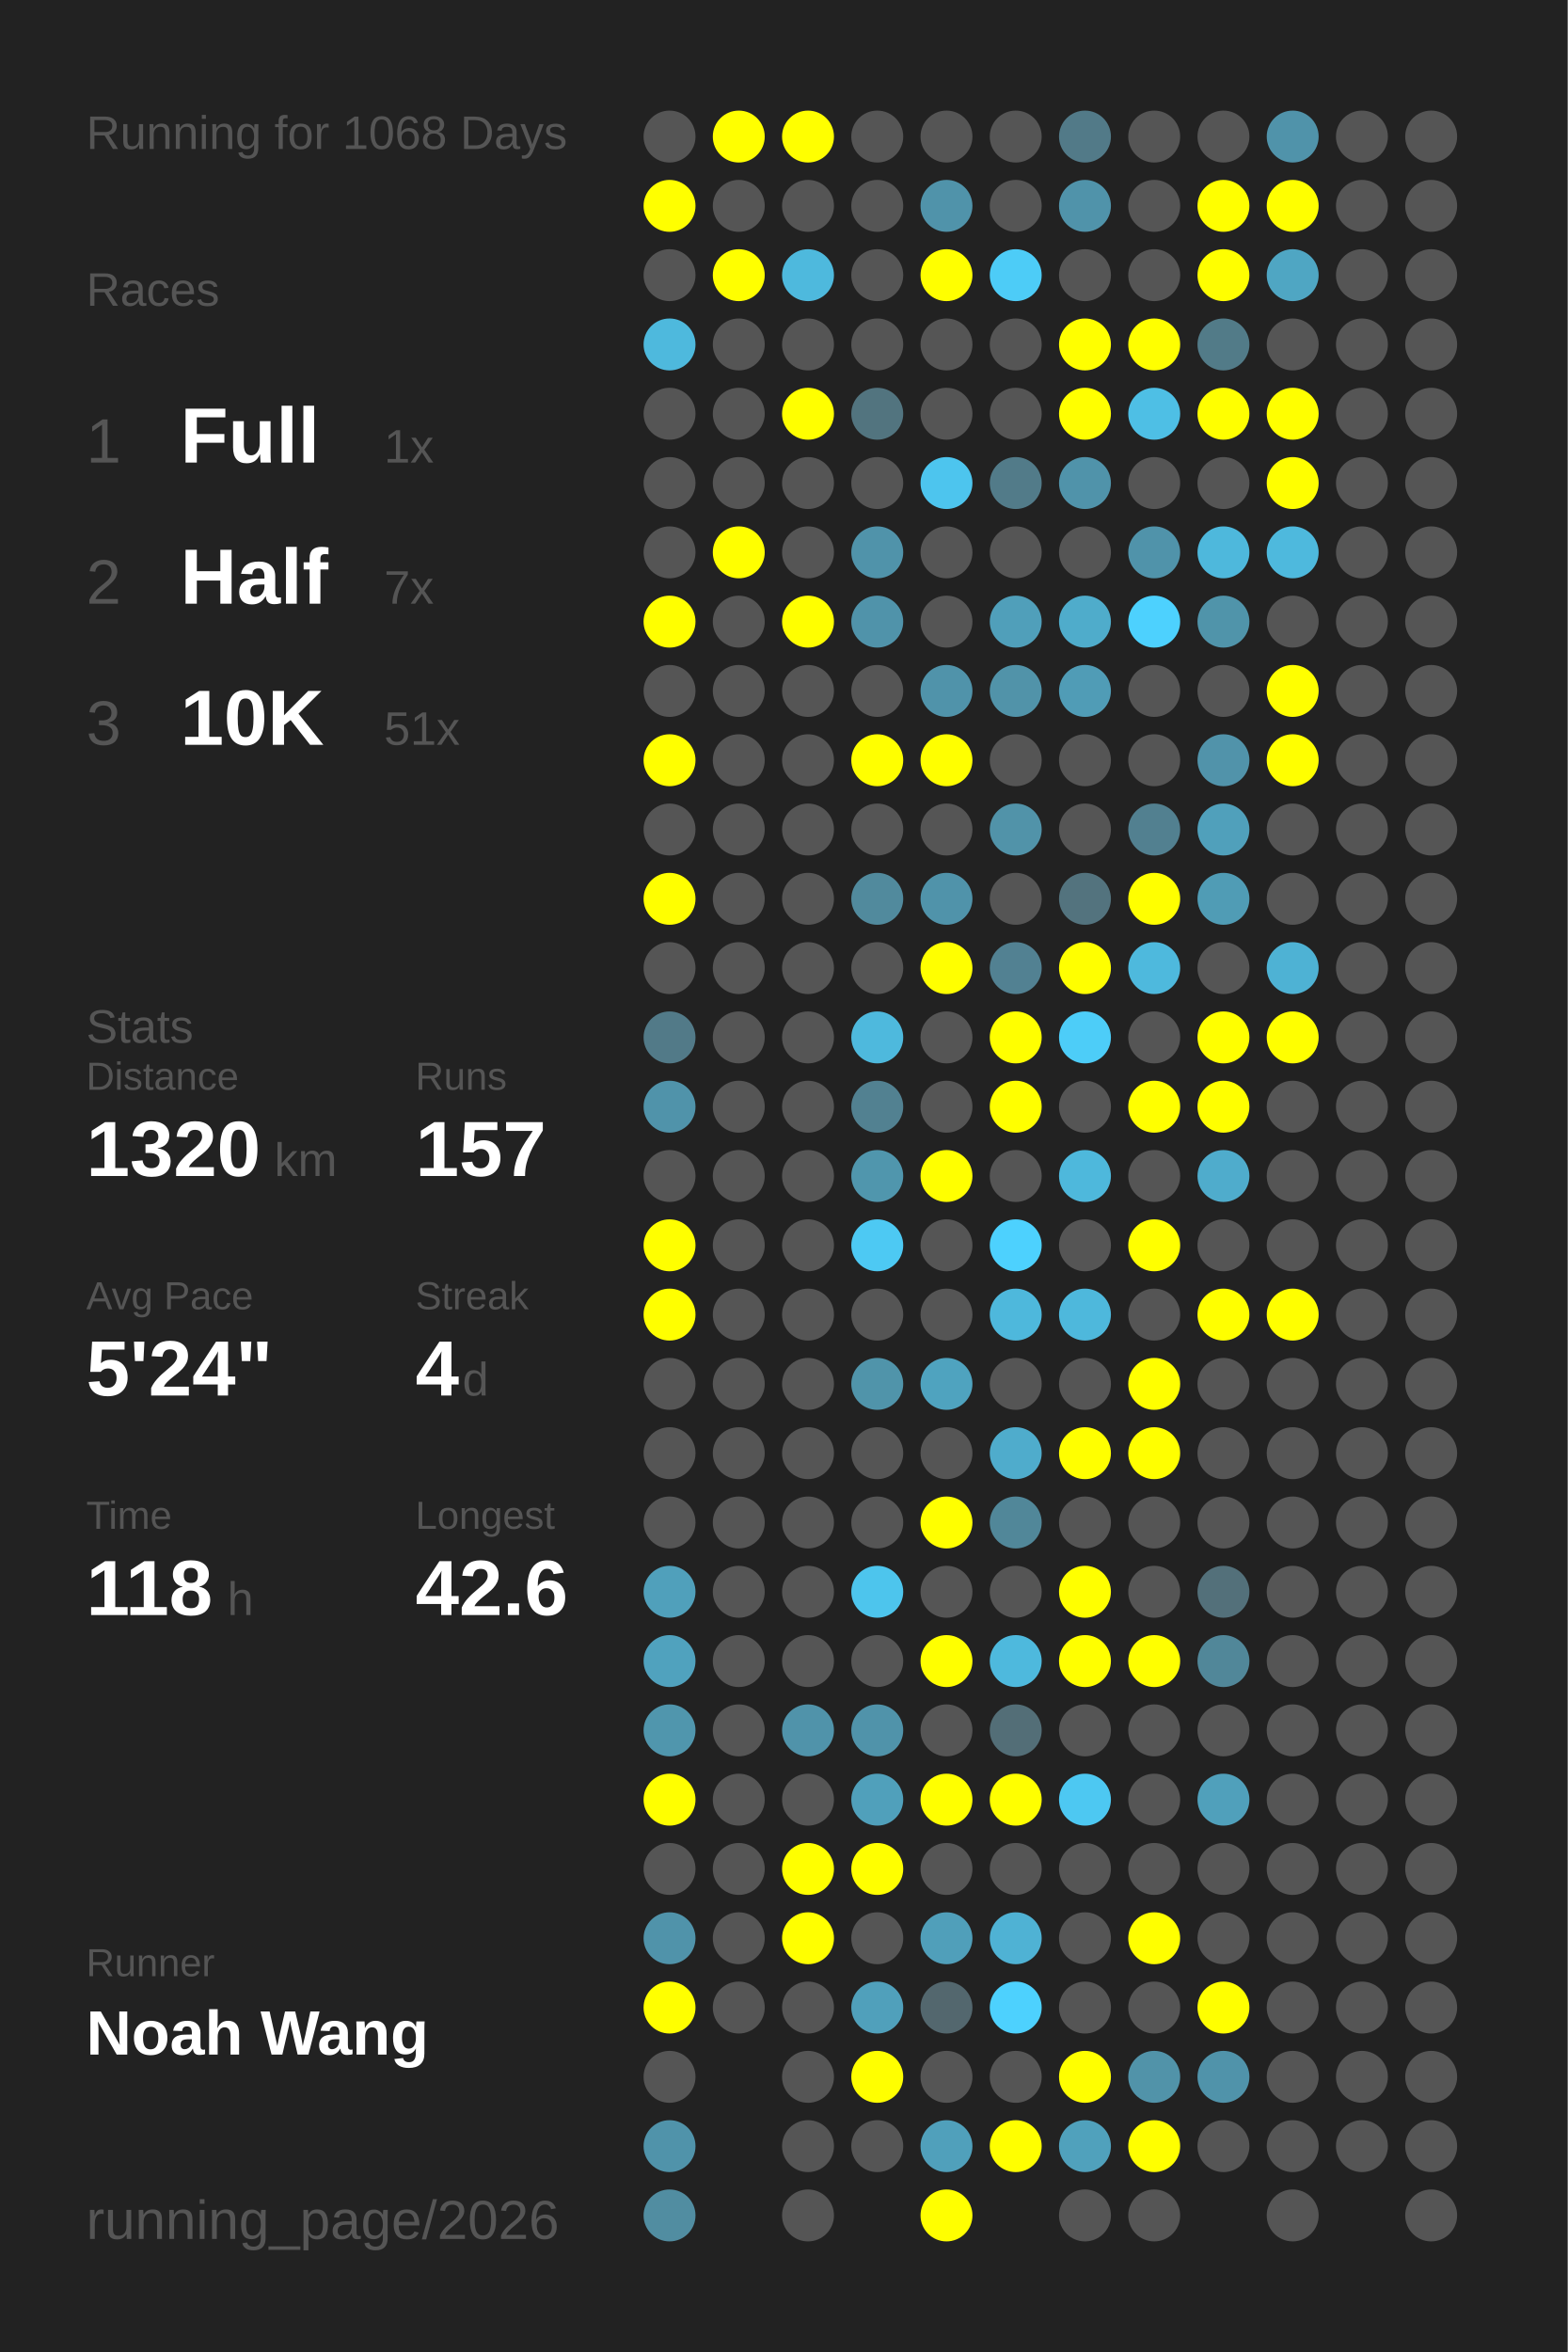
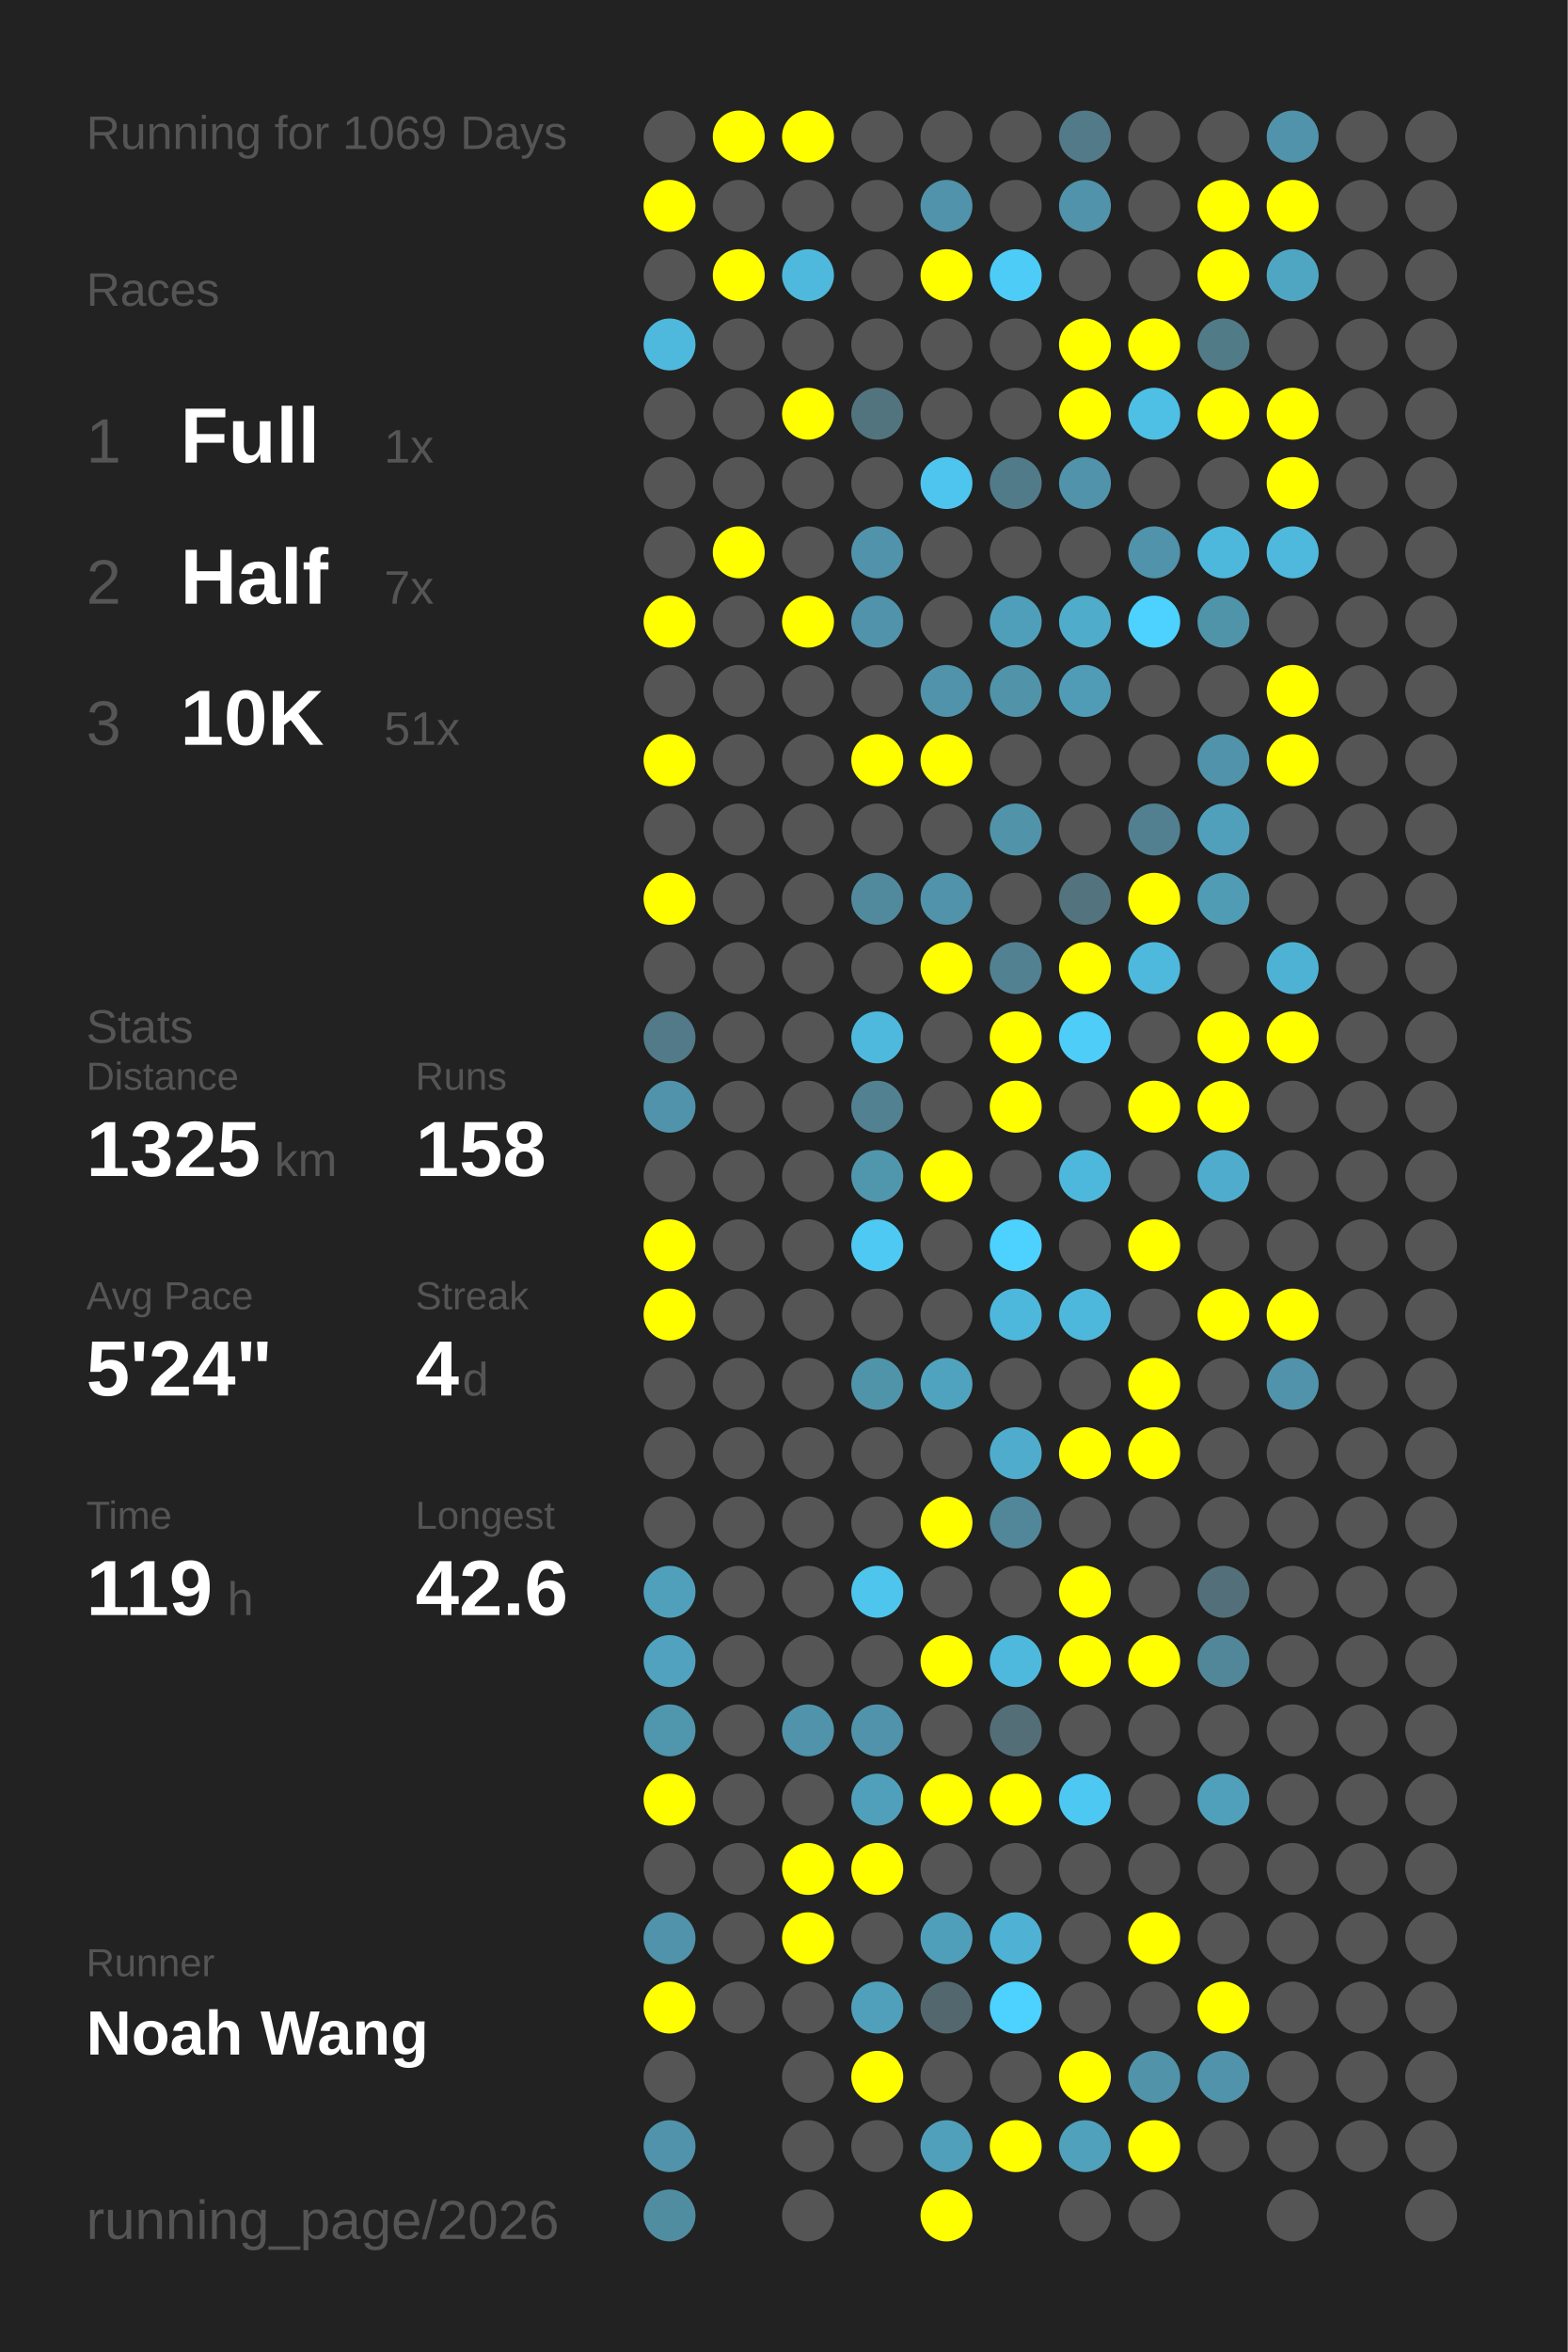
<svg xmlns="http://www.w3.org/2000/svg" baseProfile="full" height="300mm" version="1.1" viewBox="0,0,200,300" width="200mm">
  <defs />
  <rect fill="#222222" height="300" width="200" x="0" y="0" />
-   <text fill="#555555" style="font-size:6px; font-family:Arial;" x="11" y="19">Running for 1068 Days</text>
+   <text fill="#555555" style="font-size:6px; font-family:Arial;" x="11" y="19">Running for 1069 Days</text>
  <text fill="#555555" style="font-size:6px; font-family:Arial;" x="11" y="39">Races</text>
  <text fill="#555555" style="font-size:8px; font-family:Arial;" x="11" y="59">1</text>
  <text fill="#FFFFFF" style="font-size:10px; font-family:Arial; font-weight:bold;" x="23" y="59">Full</text>
  <text fill="#555555" style="font-size:6px; font-family:Arial;" x="49" y="59">1x</text>
  <text fill="#555555" style="font-size:8px; font-family:Arial;" x="11" y="77">2</text>
  <text fill="#FFFFFF" style="font-size:10px; font-family:Arial; font-weight:bold;" x="23" y="77">Half</text>
  <text fill="#555555" style="font-size:6px; font-family:Arial;" x="49" y="77">7x</text>
  <text fill="#555555" style="font-size:8px; font-family:Arial;" x="11" y="95">3</text>
  <text fill="#FFFFFF" style="font-size:10px; font-family:Arial; font-weight:bold;" x="23" y="95">10K</text>
  <text fill="#555555" style="font-size:6px; font-family:Arial;" x="49" y="95">51x</text>
  <text fill="#555555" style="font-size:6px; font-family:Arial;" x="11" y="133">Stats</text>
  <text fill="#555555" style="font-size:5px; font-family:Arial;" x="11" y="139">Distance</text>
-   <text fill="#FFFFFF" style="font-size:10px; font-family:Arial; font-weight:bold;" x="11" y="150">1320</text>
+   <text fill="#FFFFFF" style="font-size:10px; font-family:Arial; font-weight:bold;" x="11" y="150">1325</text>
  <text fill="#555555" style="font-size:6px; font-family:Arial;" x="35" y="150">km</text>
  <text fill="#555555" style="font-size:5px; font-family:Arial;" x="53" y="139">Runs</text>
-   <text fill="#FFFFFF" style="font-size:10px; font-family:Arial; font-weight:bold;" x="53" y="150">157</text>
+   <text fill="#FFFFFF" style="font-size:10px; font-family:Arial; font-weight:bold;" x="53" y="150">158</text>
  <text fill="#555555" style="font-size:5px; font-family:Arial;" x="11" y="167">Avg Pace</text>
  <text fill="#FFFFFF" style="font-size:10px; font-family:Arial; font-weight:bold;" x="11" y="178">5'24"</text>
  <text fill="#555555" style="font-size:5px; font-family:Arial;" x="53" y="167">Streak</text>
  <text fill="#FFFFFF" style="font-size:10px; font-family:Arial; font-weight:bold;" x="53" y="178">4</text>
  <text fill="#555555" style="font-size:6px; font-family:Arial;" x="59" y="178">d</text>
  <text fill="#555555" style="font-size:5px; font-family:Arial;" x="11" y="195">Time</text>
-   <text fill="#FFFFFF" style="font-size:10px; font-family:Arial; font-weight:bold;" x="11" y="206">118</text>
+   <text fill="#FFFFFF" style="font-size:10px; font-family:Arial; font-weight:bold;" x="11" y="206">119</text>
  <text fill="#555555" style="font-size:6px; font-family:Arial;" x="29" y="206">h</text>
  <text fill="#555555" style="font-size:5px; font-family:Arial;" x="53" y="195">Longest</text>
  <text fill="#FFFFFF" style="font-size:10px; font-family:Arial; font-weight:bold;" x="53" y="206">42.6</text>
  <text fill="#555555" style="font-size:5px; font-family:Arial;" x="11" y="252.065">Runner</text>
  <text fill="#FFFFFF" style="font-size:8px; font-family:Arial; font-weight:bold;" x="11" y="262.065">Noah Wang</text>
  <text fill="#555555" style="font-size:7px; font-family:Arial;" x="11" y="285.581">running_page/2026</text>
  <circle cx="85.417" cy="17.419" fill="#555555" r="3.312" />
  <circle cx="85.417" cy="26.258" fill="#FFFF00" r="3.312" />
  <circle cx="85.417" cy="35.097" fill="#555555" r="3.312" />
  <circle cx="85.417" cy="43.935" fill="#4eb9dd" r="3.312" />
  <circle cx="85.417" cy="52.774" fill="#555555" r="3.312" />
  <circle cx="85.417" cy="61.613" fill="#555555" r="3.312" />
  <circle cx="85.417" cy="70.452" fill="#555555" r="3.312" />
  <circle cx="85.417" cy="79.29" fill="#FFFF00" r="3.312" />
  <circle cx="85.417" cy="88.129" fill="#555555" r="3.312" />
  <circle cx="85.417" cy="96.968" fill="#FFFF00" r="3.312" />
  <circle cx="85.417" cy="105.806" fill="#555555" r="3.312" />
  <circle cx="85.417" cy="114.645" fill="#FFFF00" r="3.312" />
  <circle cx="85.417" cy="123.484" fill="#555555" r="3.312" />
  <circle cx="85.417" cy="132.323" fill="#527a88" r="3.312" />
  <circle cx="85.417" cy="141.161" fill="#5093aa" r="3.312" />
  <circle cx="85.417" cy="150" fill="#555555" r="3.312" />
  <circle cx="85.417" cy="158.839" fill="#FFFF00" r="3.312" />
  <circle cx="85.417" cy="167.677" fill="#FFFF00" r="3.312" />
  <circle cx="85.417" cy="176.516" fill="#555555" r="3.312" />
  <circle cx="85.417" cy="185.355" fill="#555555" r="3.312" />
  <circle cx="85.417" cy="194.194" fill="#555555" r="3.312" />
  <circle cx="85.417" cy="203.032" fill="#50a0bb" r="3.312" />
  <circle cx="85.417" cy="211.871" fill="#50a2be" r="3.312" />
  <circle cx="85.417" cy="220.71" fill="#5096ad" r="3.312" />
  <circle cx="85.417" cy="229.548" fill="#FFFF00" r="3.312" />
  <circle cx="85.417" cy="238.387" fill="#555555" r="3.312" />
  <circle cx="85.417" cy="247.226" fill="#5093aa" r="3.312" />
  <circle cx="85.417" cy="256.065" fill="#FFFF00" r="3.312" />
  <circle cx="85.417" cy="264.903" fill="#555555" r="3.312" />
  <circle cx="85.417" cy="273.742" fill="#5093aa" r="3.312" />
  <circle cx="85.417" cy="282.581" fill="#518da1" r="3.312" />
  <circle cx="94.25" cy="17.419" fill="#FFFF00" r="3.312" />
  <circle cx="94.25" cy="26.258" fill="#555555" r="3.312" />
  <circle cx="94.25" cy="35.097" fill="#FFFF00" r="3.312" />
  <circle cx="94.25" cy="43.935" fill="#555555" r="3.312" />
  <circle cx="94.25" cy="52.774" fill="#555555" r="3.312" />
  <circle cx="94.25" cy="61.613" fill="#555555" r="3.312" />
  <circle cx="94.25" cy="70.452" fill="#FFFF00" r="3.312" />
  <circle cx="94.25" cy="79.29" fill="#555555" r="3.312" />
  <circle cx="94.25" cy="88.129" fill="#555555" r="3.312" />
  <circle cx="94.25" cy="96.968" fill="#555555" r="3.312" />
  <circle cx="94.25" cy="105.806" fill="#555555" r="3.312" />
  <circle cx="94.25" cy="114.645" fill="#555555" r="3.312" />
  <circle cx="94.25" cy="123.484" fill="#555555" r="3.312" />
  <circle cx="94.25" cy="132.323" fill="#555555" r="3.312" />
  <circle cx="94.25" cy="141.161" fill="#555555" r="3.312" />
  <circle cx="94.25" cy="150" fill="#555555" r="3.312" />
  <circle cx="94.25" cy="158.839" fill="#555555" r="3.312" />
  <circle cx="94.25" cy="167.677" fill="#555555" r="3.312" />
  <circle cx="94.25" cy="176.516" fill="#555555" r="3.312" />
  <circle cx="94.25" cy="185.355" fill="#555555" r="3.312" />
  <circle cx="94.25" cy="194.194" fill="#555555" r="3.312" />
  <circle cx="94.25" cy="203.032" fill="#555555" r="3.312" />
  <circle cx="94.25" cy="211.871" fill="#555555" r="3.312" />
  <circle cx="94.25" cy="220.71" fill="#555555" r="3.312" />
  <circle cx="94.25" cy="229.548" fill="#555555" r="3.312" />
  <circle cx="94.25" cy="238.387" fill="#555555" r="3.312" />
  <circle cx="94.25" cy="247.226" fill="#555555" r="3.312" />
  <circle cx="94.25" cy="256.065" fill="#555555" r="3.312" />
  <circle cx="103.083" cy="17.419" fill="#FFFF00" r="3.312" />
  <circle cx="103.083" cy="26.258" fill="#555555" r="3.312" />
  <circle cx="103.083" cy="35.097" fill="#4eb9dd" r="3.312" />
  <circle cx="103.083" cy="43.935" fill="#555555" r="3.312" />
  <circle cx="103.083" cy="52.774" fill="#FFFF00" r="3.312" />
  <circle cx="103.083" cy="61.613" fill="#555555" r="3.312" />
  <circle cx="103.083" cy="70.452" fill="#555555" r="3.312" />
  <circle cx="103.083" cy="79.29" fill="#FFFF00" r="3.312" />
  <circle cx="103.083" cy="88.129" fill="#555555" r="3.312" />
  <circle cx="103.083" cy="96.968" fill="#555555" r="3.312" />
  <circle cx="103.083" cy="105.806" fill="#555555" r="3.312" />
  <circle cx="103.083" cy="114.645" fill="#555555" r="3.312" />
  <circle cx="103.083" cy="123.484" fill="#555555" r="3.312" />
  <circle cx="103.083" cy="132.323" fill="#555555" r="3.312" />
  <circle cx="103.083" cy="141.161" fill="#555555" r="3.312" />
  <circle cx="103.083" cy="150" fill="#555555" r="3.312" />
  <circle cx="103.083" cy="158.839" fill="#555555" r="3.312" />
  <circle cx="103.083" cy="167.677" fill="#555555" r="3.312" />
  <circle cx="103.083" cy="176.516" fill="#555555" r="3.312" />
  <circle cx="103.083" cy="185.355" fill="#555555" r="3.312" />
  <circle cx="103.083" cy="194.194" fill="#555555" r="3.312" />
  <circle cx="103.083" cy="203.032" fill="#555555" r="3.312" />
  <circle cx="103.083" cy="211.871" fill="#555555" r="3.312" />
  <circle cx="103.083" cy="220.71" fill="#5093aa" r="3.312" />
  <circle cx="103.083" cy="229.548" fill="#555555" r="3.312" />
  <circle cx="103.083" cy="238.387" fill="#FFFF00" r="3.312" />
  <circle cx="103.083" cy="247.226" fill="#FFFF00" r="3.312" />
  <circle cx="103.083" cy="256.065" fill="#555555" r="3.312" />
  <circle cx="103.083" cy="264.903" fill="#555555" r="3.312" />
  <circle cx="103.083" cy="273.742" fill="#555555" r="3.312" />
  <circle cx="103.083" cy="282.581" fill="#555555" r="3.312" />
  <circle cx="111.917" cy="17.419" fill="#555555" r="3.312" />
  <circle cx="111.917" cy="26.258" fill="#555555" r="3.312" />
  <circle cx="111.917" cy="35.097" fill="#555555" r="3.312" />
  <circle cx="111.917" cy="43.935" fill="#555555" r="3.312" />
  <circle cx="111.917" cy="52.774" fill="#52747f" r="3.312" />
  <circle cx="111.917" cy="61.613" fill="#555555" r="3.312" />
  <circle cx="111.917" cy="70.452" fill="#5093aa" r="3.312" />
  <circle cx="111.917" cy="79.29" fill="#5093aa" r="3.312" />
  <circle cx="111.917" cy="88.129" fill="#555555" r="3.312" />
  <circle cx="111.917" cy="96.968" fill="#FFFF00" r="3.312" />
  <circle cx="111.917" cy="105.806" fill="#555555" r="3.312" />
  <circle cx="111.917" cy="114.645" fill="#518a9d" r="3.312" />
  <circle cx="111.917" cy="123.484" fill="#555555" r="3.312" />
  <circle cx="111.917" cy="132.323" fill="#4eb9dd" r="3.312" />
  <circle cx="111.917" cy="141.161" fill="#528191" r="3.312" />
  <circle cx="111.917" cy="150" fill="#5096ad" r="3.312" />
  <circle cx="111.917" cy="158.839" fill="#4dc9f3" r="3.312" />
  <circle cx="111.917" cy="167.677" fill="#555555" r="3.312" />
  <circle cx="111.917" cy="176.516" fill="#5094aa" r="3.312" />
  <circle cx="111.917" cy="185.355" fill="#555555" r="3.312" />
  <circle cx="111.917" cy="194.194" fill="#555555" r="3.312" />
  <circle cx="111.917" cy="203.032" fill="#4dc5ed" r="3.312" />
  <circle cx="111.917" cy="211.871" fill="#555555" r="3.312" />
  <circle cx="111.917" cy="220.71" fill="#5093aa" r="3.312" />
  <circle cx="111.917" cy="229.548" fill="#50a0bb" r="3.312" />
  <circle cx="111.917" cy="238.387" fill="#FFFF00" r="3.312" />
  <circle cx="111.917" cy="247.226" fill="#555555" r="3.312" />
  <circle cx="111.917" cy="256.065" fill="#50a0bb" r="3.312" />
  <circle cx="111.917" cy="264.903" fill="#FFFF00" r="3.312" />
  <circle cx="111.917" cy="273.742" fill="#555555" r="3.312" />
  <circle cx="120.75" cy="17.419" fill="#555555" r="3.312" />
  <circle cx="120.75" cy="26.258" fill="#5093aa" r="3.312" />
  <circle cx="120.75" cy="35.097" fill="#FFFF00" r="3.312" />
  <circle cx="120.75" cy="43.935" fill="#555555" r="3.312" />
  <circle cx="120.75" cy="52.774" fill="#555555" r="3.312" />
  <circle cx="120.75" cy="61.613" fill="#4dc5ee" r="3.312" />
  <circle cx="120.75" cy="70.452" fill="#555555" r="3.312" />
  <circle cx="120.75" cy="79.29" fill="#555555" r="3.312" />
  <circle cx="120.75" cy="88.129" fill="#5093aa" r="3.312" />
  <circle cx="120.75" cy="96.968" fill="#FFFF00" r="3.312" />
  <circle cx="120.75" cy="105.806" fill="#555555" r="3.312" />
  <circle cx="120.75" cy="114.645" fill="#5093aa" r="3.312" />
  <circle cx="120.75" cy="123.484" fill="#FFFF00" r="3.312" />
  <circle cx="120.75" cy="132.323" fill="#555555" r="3.312" />
  <circle cx="120.75" cy="141.161" fill="#555555" r="3.312" />
  <circle cx="120.75" cy="150" fill="#FFFF00" r="3.312" />
  <circle cx="120.75" cy="158.839" fill="#555555" r="3.312" />
  <circle cx="120.75" cy="167.677" fill="#555555" r="3.312" />
  <circle cx="120.75" cy="176.516" fill="#4fa3bf" r="3.312" />
  <circle cx="120.75" cy="185.355" fill="#555555" r="3.312" />
  <circle cx="120.75" cy="194.194" fill="#FFFF00" r="3.312" />
  <circle cx="120.75" cy="203.032" fill="#555555" r="3.312" />
  <circle cx="120.75" cy="211.871" fill="#FFFF00" r="3.312" />
  <circle cx="120.75" cy="220.71" fill="#555555" r="3.312" />
  <circle cx="120.75" cy="229.548" fill="#FFFF00" r="3.312" />
  <circle cx="120.75" cy="238.387" fill="#555555" r="3.312" />
  <circle cx="120.75" cy="247.226" fill="#509fba" r="3.312" />
  <circle cx="120.75" cy="256.065" fill="#53676e" r="3.312" />
  <circle cx="120.75" cy="264.903" fill="#555555" r="3.312" />
  <circle cx="120.75" cy="273.742" fill="#50a0bb" r="3.312" />
  <circle cx="120.75" cy="282.581" fill="#FFFF00" r="3.312" />
  <circle cx="129.583" cy="17.419" fill="#555555" r="3.312" />
  <circle cx="129.583" cy="26.258" fill="#555555" r="3.312" />
  <circle cx="129.583" cy="35.097" fill="#4dccf7" r="3.312" />
  <circle cx="129.583" cy="43.935" fill="#555555" r="3.312" />
  <circle cx="129.583" cy="52.774" fill="#555555" r="3.312" />
  <circle cx="129.583" cy="61.613" fill="#527b89" r="3.312" />
  <circle cx="129.583" cy="70.452" fill="#555555" r="3.312" />
  <circle cx="129.583" cy="79.29" fill="#509fba" r="3.312" />
  <circle cx="129.583" cy="88.129" fill="#5193a9" r="3.312" />
  <circle cx="129.583" cy="96.968" fill="#555555" r="3.312" />
  <circle cx="129.583" cy="105.806" fill="#5193a9" r="3.312" />
  <circle cx="129.583" cy="114.645" fill="#555555" r="3.312" />
  <circle cx="129.583" cy="123.484" fill="#528192" r="3.312" />
  <circle cx="129.583" cy="132.323" fill="#FFFF00" r="3.312" />
  <circle cx="129.583" cy="141.161" fill="#FFFF00" r="3.312" />
  <circle cx="129.583" cy="150" fill="#555555" r="3.312" />
  <circle cx="129.583" cy="158.839" fill="#4dd1fe" r="3.312" />
  <circle cx="129.583" cy="167.677" fill="#4eb8dc" r="3.312" />
  <circle cx="129.583" cy="176.516" fill="#555555" r="3.312" />
  <circle cx="129.583" cy="185.355" fill="#4faccc" r="3.312" />
  <circle cx="129.583" cy="194.194" fill="#518799" r="3.312" />
  <circle cx="129.583" cy="203.032" fill="#555555" r="3.312" />
  <circle cx="129.583" cy="211.871" fill="#4eb9dd" r="3.312" />
  <circle cx="129.583" cy="220.71" fill="#536e77" r="3.312" />
  <circle cx="129.583" cy="229.548" fill="#FFFF00" r="3.312" />
  <circle cx="129.583" cy="238.387" fill="#555555" r="3.312" />
  <circle cx="129.583" cy="247.226" fill="#4fb2d4" r="3.312" />
  <circle cx="129.583" cy="256.065" fill="#4dd1fe" r="3.312" />
  <circle cx="129.583" cy="264.903" fill="#555555" r="3.312" />
  <circle cx="129.583" cy="273.742" fill="#FFFF00" r="3.312" />
  <circle cx="138.417" cy="17.419" fill="#527a88" r="3.312" />
  <circle cx="138.417" cy="26.258" fill="#5093aa" r="3.312" />
  <circle cx="138.417" cy="35.097" fill="#555555" r="3.312" />
  <circle cx="138.417" cy="43.935" fill="#FFFF00" r="3.312" />
  <circle cx="138.417" cy="52.774" fill="#FFFF00" r="3.312" />
  <circle cx="138.417" cy="61.613" fill="#5093aa" r="3.312" />
  <circle cx="138.417" cy="70.452" fill="#555555" r="3.312" />
  <circle cx="138.417" cy="79.29" fill="#4faccb" r="3.312" />
  <circle cx="138.417" cy="88.129" fill="#509cb6" r="3.312" />
  <circle cx="138.417" cy="96.968" fill="#555555" r="3.312" />
  <circle cx="138.417" cy="105.806" fill="#555555" r="3.312" />
  <circle cx="138.417" cy="114.645" fill="#53737e" r="3.312" />
  <circle cx="138.417" cy="123.484" fill="#FFFF00" r="3.312" />
  <circle cx="138.417" cy="132.323" fill="#4dcdf8" r="3.312" />
  <circle cx="138.417" cy="141.161" fill="#555555" r="3.312" />
  <circle cx="138.417" cy="150" fill="#4eb8dc" r="3.312" />
  <circle cx="138.417" cy="158.839" fill="#555555" r="3.312" />
  <circle cx="138.417" cy="167.677" fill="#4eb8dc" r="3.312" />
  <circle cx="138.417" cy="176.516" fill="#555555" r="3.312" />
  <circle cx="138.417" cy="185.355" fill="#FFFF00" r="3.312" />
  <circle cx="138.417" cy="194.194" fill="#555555" r="3.312" />
  <circle cx="138.417" cy="203.032" fill="#FFFF00" r="3.312" />
  <circle cx="138.417" cy="211.871" fill="#FFFF00" r="3.312" />
  <circle cx="138.417" cy="220.71" fill="#555555" r="3.312" />
  <circle cx="138.417" cy="229.548" fill="#4dc8f2" r="3.312" />
  <circle cx="138.417" cy="238.387" fill="#555555" r="3.312" />
  <circle cx="138.417" cy="247.226" fill="#555555" r="3.312" />
  <circle cx="138.417" cy="256.065" fill="#555555" r="3.312" />
  <circle cx="138.417" cy="264.903" fill="#FFFF00" r="3.312" />
  <circle cx="138.417" cy="273.742" fill="#50a1bc" r="3.312" />
  <circle cx="138.417" cy="282.581" fill="#555555" r="3.312" />
  <circle cx="147.25" cy="17.419" fill="#555555" r="3.312" />
  <circle cx="147.25" cy="26.258" fill="#555555" r="3.312" />
  <circle cx="147.25" cy="35.097" fill="#555555" r="3.312" />
  <circle cx="147.25" cy="43.935" fill="#FFFF00" r="3.312" />
  <circle cx="147.25" cy="52.774" fill="#4ebfe5" r="3.312" />
  <circle cx="147.25" cy="61.613" fill="#555555" r="3.312" />
  <circle cx="147.25" cy="70.452" fill="#5093aa" r="3.312" />
  <circle cx="147.25" cy="79.29" fill="#4dd1fe" r="3.312" />
  <circle cx="147.25" cy="88.129" fill="#555555" r="3.312" />
  <circle cx="147.25" cy="96.968" fill="#555555" r="3.312" />
  <circle cx="147.25" cy="105.806" fill="#528090" r="3.312" />
  <circle cx="147.25" cy="114.645" fill="#FFFF00" r="3.312" />
  <circle cx="147.25" cy="123.484" fill="#4eb9dd" r="3.312" />
  <circle cx="147.25" cy="132.323" fill="#555555" r="3.312" />
  <circle cx="147.25" cy="141.161" fill="#FFFF00" r="3.312" />
  <circle cx="147.25" cy="150" fill="#555555" r="3.312" />
  <circle cx="147.25" cy="158.839" fill="#FFFF00" r="3.312" />
  <circle cx="147.25" cy="167.677" fill="#555555" r="3.312" />
  <circle cx="147.25" cy="176.516" fill="#FFFF00" r="3.312" />
  <circle cx="147.25" cy="185.355" fill="#FFFF00" r="3.312" />
  <circle cx="147.25" cy="194.194" fill="#555555" r="3.312" />
  <circle cx="147.25" cy="203.032" fill="#555555" r="3.312" />
  <circle cx="147.25" cy="211.871" fill="#FFFF00" r="3.312" />
  <circle cx="147.25" cy="220.71" fill="#555555" r="3.312" />
  <circle cx="147.25" cy="229.548" fill="#555555" r="3.312" />
  <circle cx="147.25" cy="238.387" fill="#555555" r="3.312" />
  <circle cx="147.25" cy="247.226" fill="#FFFF00" r="3.312" />
  <circle cx="147.25" cy="256.065" fill="#555555" r="3.312" />
  <circle cx="147.25" cy="264.903" fill="#5193a9" r="3.312" />
  <circle cx="147.25" cy="273.742" fill="#FFFF00" r="3.312" />
  <circle cx="147.25" cy="282.581" fill="#555555" r="3.312" />
  <circle cx="156.083" cy="17.419" fill="#555555" r="3.312" />
  <circle cx="156.083" cy="26.258" fill="#FFFF00" r="3.312" />
  <circle cx="156.083" cy="35.097" fill="#FFFF00" r="3.312" />
  <circle cx="156.083" cy="43.935" fill="#527b88" r="3.312" />
  <circle cx="156.083" cy="52.774" fill="#FFFF00" r="3.312" />
  <circle cx="156.083" cy="61.613" fill="#555555" r="3.312" />
  <circle cx="156.083" cy="70.452" fill="#4eb8dc" r="3.312" />
  <circle cx="156.083" cy="79.29" fill="#5094aa" r="3.312" />
  <circle cx="156.083" cy="88.129" fill="#555555" r="3.312" />
  <circle cx="156.083" cy="96.968" fill="#5193aa" r="3.312" />
  <circle cx="156.083" cy="105.806" fill="#50a0bb" r="3.312" />
  <circle cx="156.083" cy="114.645" fill="#509cb5" r="3.312" />
  <circle cx="156.083" cy="123.484" fill="#555555" r="3.312" />
  <circle cx="156.083" cy="132.323" fill="#FFFF00" r="3.312" />
  <circle cx="156.083" cy="141.161" fill="#FFFF00" r="3.312" />
  <circle cx="156.083" cy="150" fill="#4faccc" r="3.312" />
  <circle cx="156.083" cy="158.839" fill="#555555" r="3.312" />
  <circle cx="156.083" cy="167.677" fill="#FFFF00" r="3.312" />
  <circle cx="156.083" cy="176.516" fill="#555555" r="3.312" />
  <circle cx="156.083" cy="185.355" fill="#555555" r="3.312" />
  <circle cx="156.083" cy="194.194" fill="#555555" r="3.312" />
  <circle cx="156.083" cy="203.032" fill="#53707a" r="3.312" />
  <circle cx="156.083" cy="211.871" fill="#518799" r="3.312" />
  <circle cx="156.083" cy="220.71" fill="#555555" r="3.312" />
  <circle cx="156.083" cy="229.548" fill="#50a0bb" r="3.312" />
  <circle cx="156.083" cy="238.387" fill="#555555" r="3.312" />
  <circle cx="156.083" cy="247.226" fill="#555555" r="3.312" />
  <circle cx="156.083" cy="256.065" fill="#FFFF00" r="3.312" />
  <circle cx="156.083" cy="264.903" fill="#5093aa" r="3.312" />
  <circle cx="156.083" cy="273.742" fill="#555555" r="3.312" />
  <circle cx="164.917" cy="17.419" fill="#5093aa" r="3.312" />
  <circle cx="164.917" cy="26.258" fill="#FFFF00" r="3.312" />
  <circle cx="164.917" cy="35.097" fill="#4fa6c3" r="3.312" />
  <circle cx="164.917" cy="43.935" fill="#555555" r="3.312" />
  <circle cx="164.917" cy="52.774" fill="#FFFF00" r="3.312" />
  <circle cx="164.917" cy="61.613" fill="#FFFF00" r="3.312" />
  <circle cx="164.917" cy="70.452" fill="#4eb9dd" r="3.312" />
  <circle cx="164.917" cy="79.29" fill="#555555" r="3.312" />
  <circle cx="164.917" cy="88.129" fill="#FFFF00" r="3.312" />
  <circle cx="164.917" cy="96.968" fill="#FFFF00" r="3.312" />
  <circle cx="164.917" cy="105.806" fill="#555555" r="3.312" />
  <circle cx="164.917" cy="114.645" fill="#555555" r="3.312" />
  <circle cx="164.917" cy="123.484" fill="#4eb2d4" r="3.312" />
  <circle cx="164.917" cy="132.323" fill="#FFFF00" r="3.312" />
  <circle cx="164.917" cy="141.161" fill="#555555" r="3.312" />
  <circle cx="164.917" cy="150" fill="#555555" r="3.312" />
  <circle cx="164.917" cy="158.839" fill="#555555" r="3.312" />
  <circle cx="164.917" cy="167.677" fill="#FFFF00" r="3.312" />
-   <circle cx="164.917" cy="176.516" fill="#555555" r="3.312" />
+   <circle cx="164.917" cy="176.516" fill="#5093aa" r="3.312" />
  <circle cx="164.917" cy="185.355" fill="#555555" r="3.312" />
  <circle cx="164.917" cy="194.194" fill="#555555" r="3.312" />
  <circle cx="164.917" cy="203.032" fill="#555555" r="3.312" />
  <circle cx="164.917" cy="211.871" fill="#555555" r="3.312" />
  <circle cx="164.917" cy="220.71" fill="#555555" r="3.312" />
  <circle cx="164.917" cy="229.548" fill="#555555" r="3.312" />
  <circle cx="164.917" cy="238.387" fill="#555555" r="3.312" />
  <circle cx="164.917" cy="247.226" fill="#555555" r="3.312" />
  <circle cx="164.917" cy="256.065" fill="#555555" r="3.312" />
  <circle cx="164.917" cy="264.903" fill="#555555" r="3.312" />
  <circle cx="164.917" cy="273.742" fill="#555555" r="3.312" />
  <circle cx="164.917" cy="282.581" fill="#555555" r="3.312" />
  <circle cx="173.75" cy="17.419" fill="#555555" r="3.312" />
  <circle cx="173.75" cy="26.258" fill="#555555" r="3.312" />
  <circle cx="173.75" cy="35.097" fill="#555555" r="3.312" />
  <circle cx="173.75" cy="43.935" fill="#555555" r="3.312" />
  <circle cx="173.75" cy="52.774" fill="#555555" r="3.312" />
  <circle cx="173.75" cy="61.613" fill="#555555" r="3.312" />
  <circle cx="173.75" cy="70.452" fill="#555555" r="3.312" />
  <circle cx="173.75" cy="79.29" fill="#555555" r="3.312" />
  <circle cx="173.75" cy="88.129" fill="#555555" r="3.312" />
  <circle cx="173.75" cy="96.968" fill="#555555" r="3.312" />
  <circle cx="173.75" cy="105.806" fill="#555555" r="3.312" />
  <circle cx="173.75" cy="114.645" fill="#555555" r="3.312" />
  <circle cx="173.75" cy="123.484" fill="#555555" r="3.312" />
  <circle cx="173.75" cy="132.323" fill="#555555" r="3.312" />
  <circle cx="173.75" cy="141.161" fill="#555555" r="3.312" />
  <circle cx="173.75" cy="150" fill="#555555" r="3.312" />
  <circle cx="173.75" cy="158.839" fill="#555555" r="3.312" />
  <circle cx="173.75" cy="167.677" fill="#555555" r="3.312" />
  <circle cx="173.75" cy="176.516" fill="#555555" r="3.312" />
  <circle cx="173.75" cy="185.355" fill="#555555" r="3.312" />
  <circle cx="173.75" cy="194.194" fill="#555555" r="3.312" />
  <circle cx="173.75" cy="203.032" fill="#555555" r="3.312" />
  <circle cx="173.75" cy="211.871" fill="#555555" r="3.312" />
  <circle cx="173.75" cy="220.71" fill="#555555" r="3.312" />
  <circle cx="173.75" cy="229.548" fill="#555555" r="3.312" />
  <circle cx="173.75" cy="238.387" fill="#555555" r="3.312" />
  <circle cx="173.75" cy="247.226" fill="#555555" r="3.312" />
  <circle cx="173.75" cy="256.065" fill="#555555" r="3.312" />
  <circle cx="173.75" cy="264.903" fill="#555555" r="3.312" />
  <circle cx="173.75" cy="273.742" fill="#555555" r="3.312" />
  <circle cx="182.583" cy="17.419" fill="#555555" r="3.312" />
  <circle cx="182.583" cy="26.258" fill="#555555" r="3.312" />
  <circle cx="182.583" cy="35.097" fill="#555555" r="3.312" />
  <circle cx="182.583" cy="43.935" fill="#555555" r="3.312" />
  <circle cx="182.583" cy="52.774" fill="#555555" r="3.312" />
  <circle cx="182.583" cy="61.613" fill="#555555" r="3.312" />
  <circle cx="182.583" cy="70.452" fill="#555555" r="3.312" />
  <circle cx="182.583" cy="79.29" fill="#555555" r="3.312" />
  <circle cx="182.583" cy="88.129" fill="#555555" r="3.312" />
  <circle cx="182.583" cy="96.968" fill="#555555" r="3.312" />
  <circle cx="182.583" cy="105.806" fill="#555555" r="3.312" />
  <circle cx="182.583" cy="114.645" fill="#555555" r="3.312" />
  <circle cx="182.583" cy="123.484" fill="#555555" r="3.312" />
  <circle cx="182.583" cy="132.323" fill="#555555" r="3.312" />
  <circle cx="182.583" cy="141.161" fill="#555555" r="3.312" />
  <circle cx="182.583" cy="150" fill="#555555" r="3.312" />
  <circle cx="182.583" cy="158.839" fill="#555555" r="3.312" />
  <circle cx="182.583" cy="167.677" fill="#555555" r="3.312" />
  <circle cx="182.583" cy="176.516" fill="#555555" r="3.312" />
  <circle cx="182.583" cy="185.355" fill="#555555" r="3.312" />
  <circle cx="182.583" cy="194.194" fill="#555555" r="3.312" />
  <circle cx="182.583" cy="203.032" fill="#555555" r="3.312" />
  <circle cx="182.583" cy="211.871" fill="#555555" r="3.312" />
  <circle cx="182.583" cy="220.71" fill="#555555" r="3.312" />
  <circle cx="182.583" cy="229.548" fill="#555555" r="3.312" />
  <circle cx="182.583" cy="238.387" fill="#555555" r="3.312" />
  <circle cx="182.583" cy="247.226" fill="#555555" r="3.312" />
  <circle cx="182.583" cy="256.065" fill="#555555" r="3.312" />
  <circle cx="182.583" cy="264.903" fill="#555555" r="3.312" />
  <circle cx="182.583" cy="273.742" fill="#555555" r="3.312" />
  <circle cx="182.583" cy="282.581" fill="#555555" r="3.312" />
</svg>
